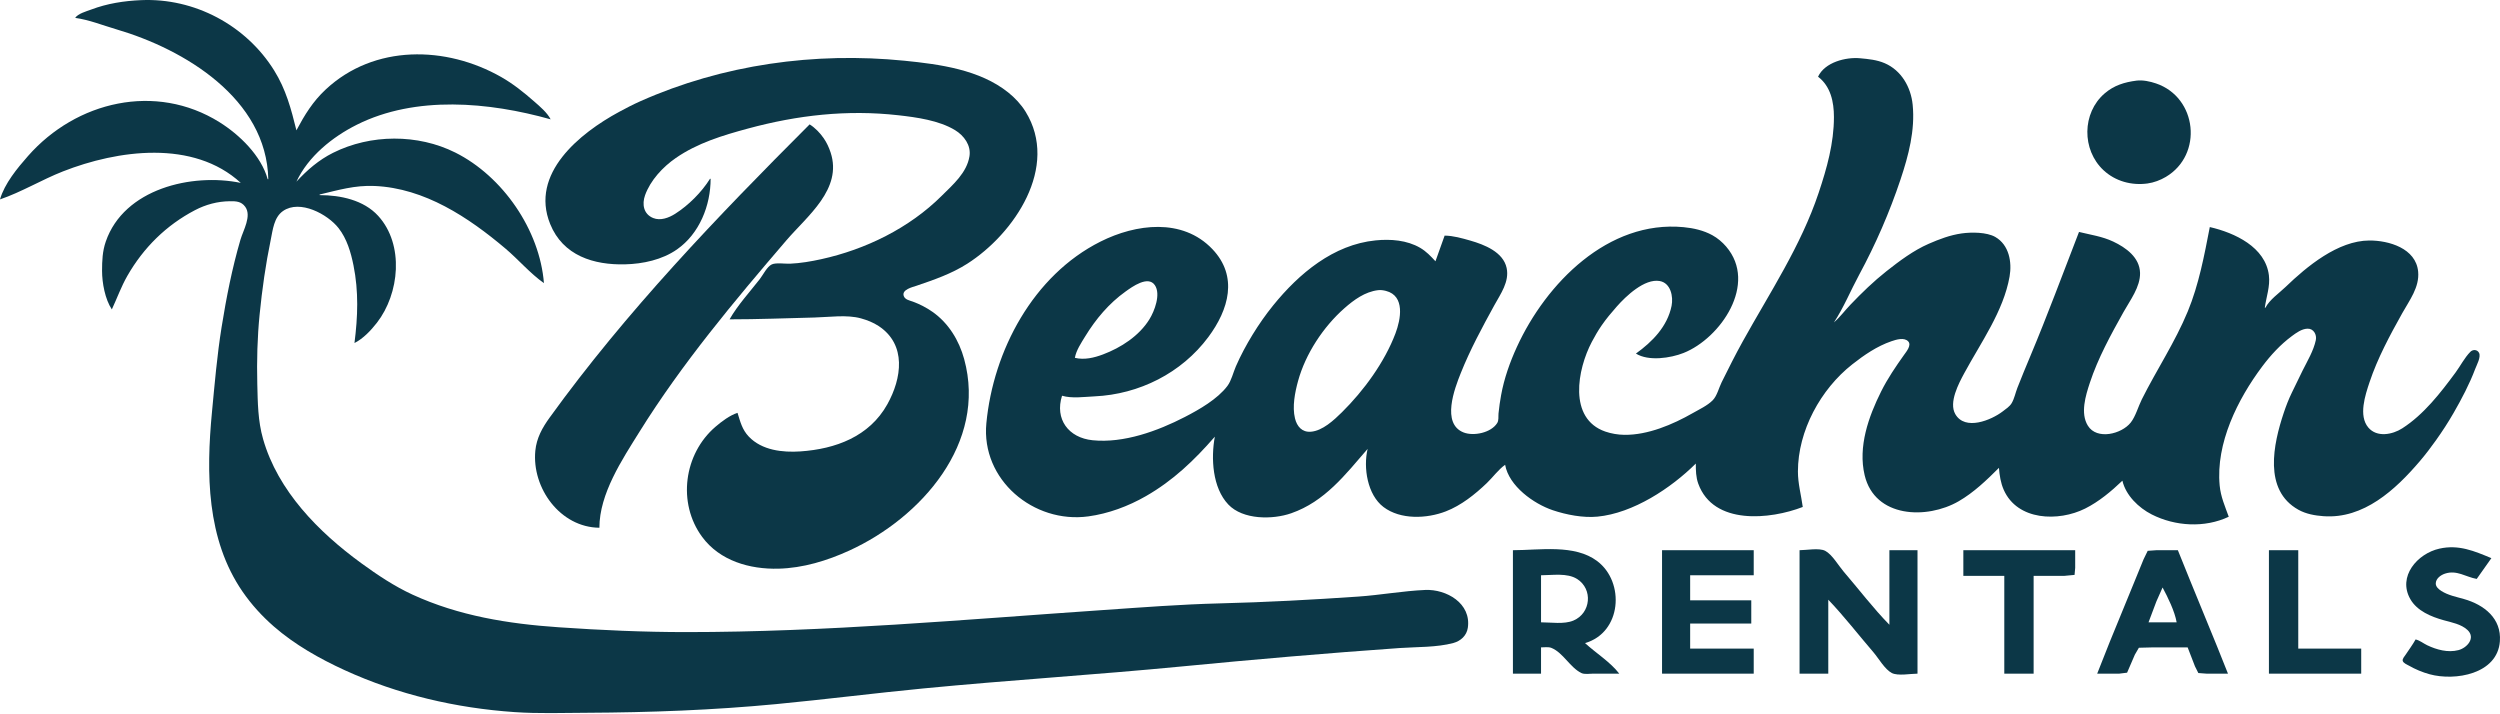
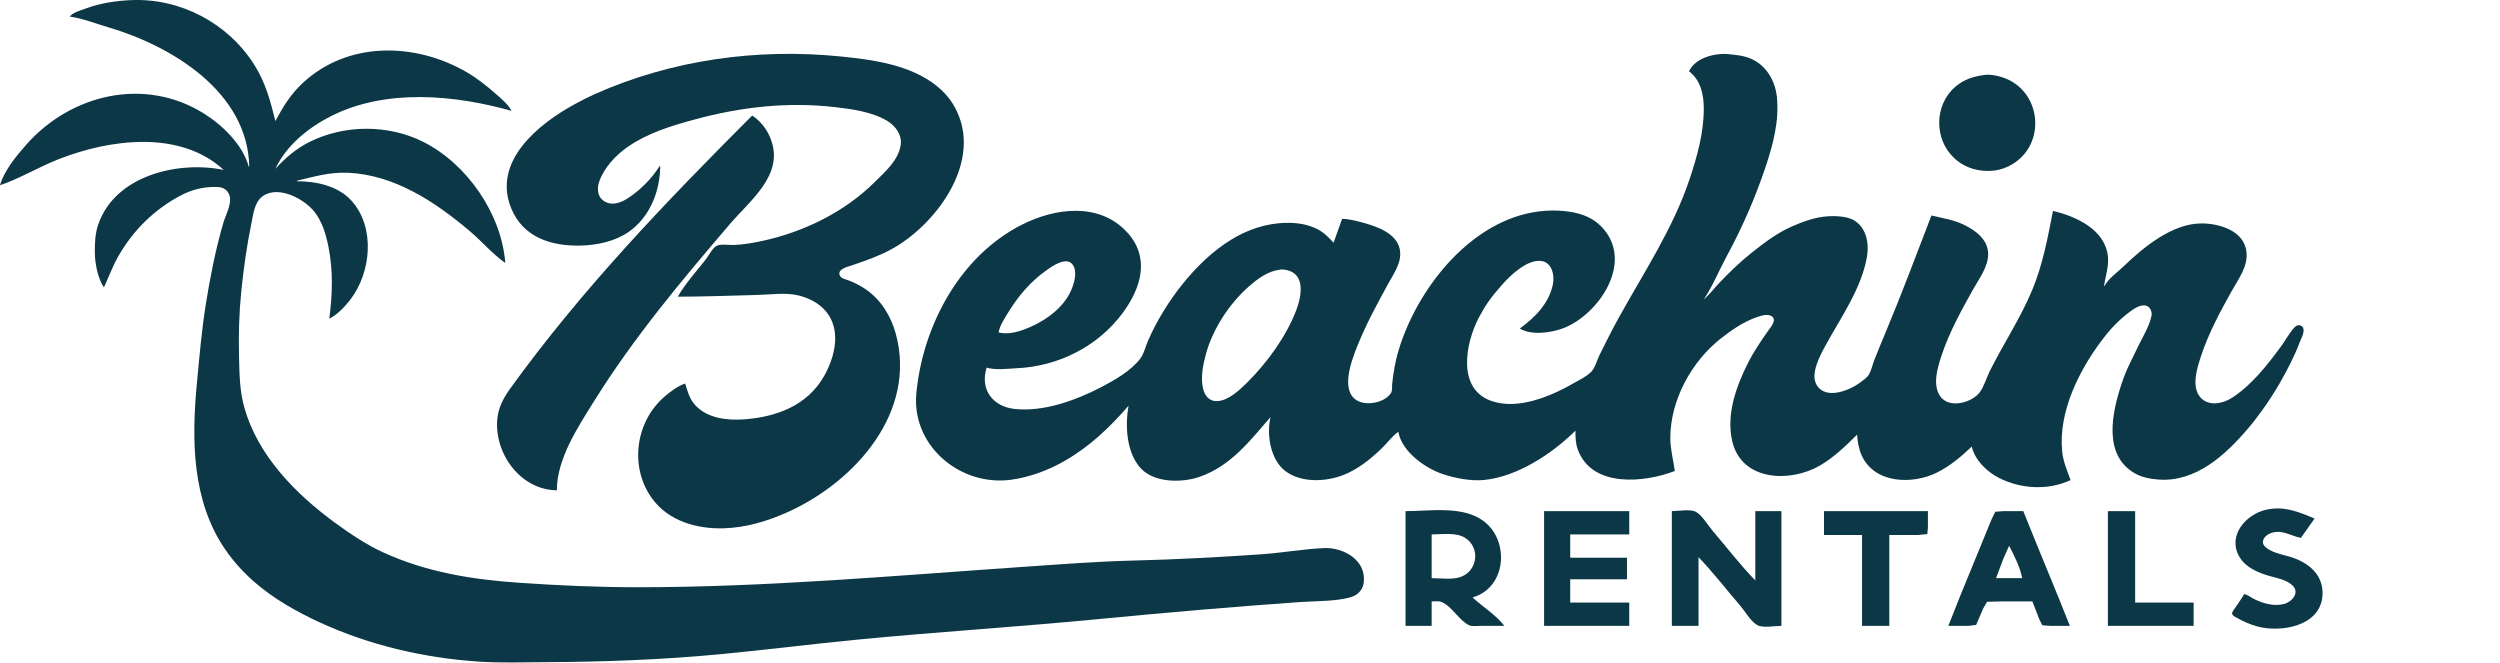
- <svg xmlns="http://www.w3.org/2000/svg" version="1.1" id="svg2" width="1308.99" height="373.377" viewBox="0 0 1308.99 373.377" xml:space="preserve">
+ <svg xmlns="http://www.w3.org/2000/svg" version="1.1" id="svg2" width="1408.99" height="373.377" viewBox="0 0 1408.99 373.377" xml:space="preserve">
  <defs id="defs6">
    <g id="g616" />
  </defs>
  <g id="g8" transform="translate(-246.5352,-228.6316)">
-     <path style="fill:#0c3747;stroke:none;stroke-width:0.32" d="m 285.895,237.996 c 7.22,0.973 14.464,3.901 21.44,5.946 35.841,10.493 78.81,36.368 79.68,78.534 h -0.32 c -3.37,-12.326 -14.798,-23.357 -25.28,-29.894 -33.316,-20.784 -74.919,-10.995 -100.21,17.734 -5.59,6.349 -12.282,14.429 -14.67,22.72 11.241,-3.827 21.848,-10.291 32.96,-14.656 28.603,-11.229 68.244,-16.829 93.12,6.016 -25.637,-5.29 -61.181,3.075 -70.695,30.72 -1.748,5.078 -1.946,10.051 -1.945,15.36 3.2e-4,6.259 1.575,14.883 5.12,20.16 2.756,-5.894 4.881,-11.92 8.137,-17.6 8.442,-14.726 20.355,-26.499 35.383,-34.355 5.668,-2.963 11.83,-4.618 18.24,-4.685 3.2,-0.035 5.98,0.026 8.068,2.883 3.5,4.794 -1.032,12.282 -2.492,17.277 -4.389,15.021 -7.387,30.323 -9.867,45.76 -2.37,14.755 -3.624,29.632 -5.043,44.48 -3.049,31.91 -2.928,66.563 16.063,94.08 4.651,6.736 10.152,12.774 16.312,18.147 10.925,9.533 23.987,16.899 37.12,22.912 27.997,12.819 58.294,19.853 88.96,21.952 12.589,0.861 25.168,0.41 37.76,0.349 33.104,-0.16 66.259,-1.386 99.2,-4.534 25.728,-2.458 51.392,-5.722 77.12,-8.211 45.088,-4.362 90.282,-7.158 135.36,-11.52 37.885,-3.667 75.952,-6.963 113.92,-9.626 8.96,-0.627 19.488,-0.294 28.16,-2.64 3.866,-1.046 6.982,-3.872 7.584,-7.949 1.898,-12.874 -11.261,-20.31 -22.304,-19.827 -11.741,0.515 -23.469,2.675 -35.2,3.478 -24.061,1.651 -48.205,2.963 -72.32,3.552 -20.355,0.499 -40.806,2.096 -61.12,3.488 -72.691,4.979 -145.277,11.549 -218.24,11.549 -22.4,0 -44.573,-0.995 -66.88,-2.531 -26.406,-1.818 -52.237,-5.955 -76.48,-17.088 -9.485,-4.355 -18.467,-10.358 -26.88,-16.493 -22.288,-16.25 -43.626,-37.792 -51.382,-65.008 -2.71,-9.504 -2.784,-19.018 -3.021,-28.8 -0.301,-12.154 0.016,-24.358 1.229,-36.48 1.312,-13.123 3.136,-26.115 5.814,-39.04 1.075,-5.194 1.674,-11.718 6.4,-15.024 8.874,-6.198 23.405,1.658 29.117,8.944 4.352,5.555 6.438,12.698 7.811,19.52 2.755,13.693 2.259,26.896 0.512,40.64 4.541,-2.262 8.624,-6.608 11.706,-10.56 11.872,-15.232 14.448,-40.928 0.72,-56 -7.606,-8.349 -19.83,-10.88 -30.666,-10.88 v -0.32 c 9.891,-2.342 18.422,-4.922 28.8,-4.467 26.176,1.146 49.13,16.413 68.48,32.762 6.806,5.754 12.896,12.989 20.16,18.106 -2.205,-27.891 -21.626,-55.974 -46.4,-68.362 -19.674,-9.837 -44.349,-9.702 -64,0.125 -7.501,3.75 -13.562,8.998 -19.2,15.117 6.186,-13.251 18.864,-23.43 31.68,-29.84 30.803,-15.402 69.168,-11.872 101.44,-2.8 -1.853,-3.571 -5.648,-6.746 -8.64,-9.37 -5.427,-4.762 -10.986,-9.219 -17.28,-12.8 -28.858,-16.413 -66.413,-17.168 -91.84,6.518 -6.774,6.31 -11.066,13.357 -15.36,21.411 -2.758,-11.2 -5.459,-21.408 -11.658,-31.36 -14.774,-23.734 -41.778,-38.029 -69.622,-36.813 -9.016,0.394 -17.737,1.741 -26.24,4.95 -2.45,0.922 -6.845,2.093 -8.32,4.342 m 115.84,85.76 -0.32,0.32 0.32,-0.32" id="path293" class="UnoptimicedTransforms" />
+     <path style="fill:#0c3747;stroke:none;stroke-width:0.32;" d="m 285.895,237.996 c 7.22,0.973 14.464,3.901 21.44,5.946 35.841,10.493 78.81,36.368 79.68,78.534 h -0.32 c -3.37,-12.326 -14.798,-23.357 -25.28,-29.894 -33.316,-20.784 -74.919,-10.995 -100.21,17.734 -5.59,6.349 -12.282,14.429 -14.67,22.72 11.241,-3.827 21.848,-10.291 32.96,-14.656 28.603,-11.229 68.244,-16.829 93.12,6.016 -25.637,-5.29 -61.181,3.075 -70.695,30.72 -1.748,5.078 -1.946,10.051 -1.945,15.36 3.2e-4,6.259 1.575,14.883 5.12,20.16 2.756,-5.894 4.881,-11.92 8.137,-17.6 8.442,-14.726 20.355,-26.499 35.383,-34.355 5.668,-2.963 11.83,-4.618 18.24,-4.685 3.2,-0.035 5.98,0.026 8.068,2.883 3.5,4.794 -1.032,12.282 -2.492,17.277 -4.389,15.021 -7.387,30.323 -9.867,45.76 -2.37,14.755 -3.624,29.632 -5.043,44.48 -3.049,31.91 -2.928,66.563 16.063,94.08 4.651,6.736 10.152,12.774 16.312,18.147 10.925,9.533 23.987,16.899 37.12,22.912 27.997,12.819 58.294,19.853 88.96,21.952 12.589,0.861 25.168,0.41 37.76,0.349 33.104,-0.16 66.259,-1.386 99.2,-4.534 25.728,-2.458 51.392,-5.722 77.12,-8.211 45.088,-4.362 90.282,-7.158 135.36,-11.52 37.885,-3.667 75.952,-6.963 113.92,-9.626 8.96,-0.627 19.488,-0.294 28.16,-2.64 3.866,-1.046 6.982,-3.872 7.584,-7.949 1.898,-12.874 -11.261,-20.31 -22.304,-19.827 -11.741,0.515 -23.469,2.675 -35.2,3.478 -24.061,1.651 -48.205,2.963 -72.32,3.552 -20.355,0.499 -40.806,2.096 -61.12,3.488 -72.691,4.979 -145.277,11.549 -218.24,11.549 -22.4,0 -44.573,-0.995 -66.88,-2.531 -26.406,-1.818 -52.237,-5.955 -76.48,-17.088 -9.485,-4.355 -18.467,-10.358 -26.88,-16.493 -22.288,-16.25 -43.626,-37.792 -51.382,-65.008 -2.71,-9.504 -2.784,-19.018 -3.021,-28.8 -0.301,-12.154 0.016,-24.358 1.229,-36.48 1.312,-13.123 3.136,-26.115 5.814,-39.04 1.075,-5.194 1.674,-11.718 6.4,-15.024 8.874,-6.198 23.405,1.658 29.117,8.944 4.352,5.555 6.438,12.698 7.811,19.52 2.755,13.693 2.259,26.896 0.512,40.64 4.541,-2.262 8.624,-6.608 11.706,-10.56 11.872,-15.232 14.448,-40.928 0.72,-56 -7.606,-8.349 -19.83,-10.88 -30.666,-10.88 v -0.32 c 9.891,-2.342 18.422,-4.922 28.8,-4.467 26.176,1.146 49.13,16.413 68.48,32.762 6.806,5.754 12.896,12.989 20.16,18.106 -2.205,-27.891 -21.626,-55.974 -46.4,-68.362 -19.674,-9.837 -44.349,-9.702 -64,0.125 -7.501,3.75 -13.562,8.998 -19.2,15.117 6.186,-13.251 18.864,-23.43 31.68,-29.84 30.803,-15.402 69.168,-11.872 101.44,-2.8 -1.853,-3.571 -5.648,-6.746 -8.64,-9.37 -5.427,-4.762 -10.986,-9.219 -17.28,-12.8 -28.858,-16.413 -66.413,-17.168 -91.84,6.518 -6.774,6.31 -11.066,13.357 -15.36,21.411 -2.758,-11.2 -5.459,-21.408 -11.658,-31.36 -14.774,-23.734 -41.778,-38.029 -69.622,-36.813 -9.016,0.394 -17.737,1.741 -26.24,4.95 -2.45,0.922 -6.845,2.093 -8.32,4.342 m 115.84,85.76 -0.32,0.32 0.32,-0.32" id="path293" class="UnoptimicedTransforms" />
    <path style="fill:#0c3747;stroke:none;stroke-width:0.32" d="m 1434.535,516.716 v 64.64 h 48.32 v -13.12 h -32.96 v -51.52 h -15.36" id="path366" />
    <path style="fill:#0c3747;stroke:none;stroke-width:0.32" d="m 1344.615,581.356 h 11.52 l 4.138,-0.512 4.054,-9.408 2.115,-3.648 7.613,-0.192 h 17.92 l 3.837,9.92 1.763,3.51 4.32,0.33 h 11.2 l -5.757,-14.4 -14.147,-34.56 -6.336,-15.68 h -11.2 l -4.592,0.33 -2.176,4.47 -4.704,11.52 -12.982,31.68 -6.586,16.64 m 34.24,-45.12 c 2.768,5.19 6.362,12.448 7.36,18.24 h -14.72 l 4.096,-10.88 z" id="path364" />
    <path style="fill:#0c3747;stroke:none;stroke-width:0.32" d="m 1274.535,516.716 v 13.44 h 21.44 v 51.2 h 15.36 v -51.2 h 16 l 5.43,-0.512 0.33,-3.648 v -9.28 h -58.56" id="path362" />
    <path style="fill:#0c3747;stroke:none;stroke-width:0.32" d="m 1188.775,516.716 v 64.64 h 15.04 v -38.72 c 8.323,8.698 15.782,18.394 23.638,27.52 2.691,3.126 5.962,8.982 9.645,10.87 3.178,1.629 9.878,0.33 13.437,0.33 v -64.64 h -14.72 v 39.04 c -8.522,-8.701 -16.013,-18.608 -23.958,-27.84 -2.685,-3.12 -6,-8.96 -9.654,-10.87 -3.133,-1.638 -9.898,-0.33 -13.427,-0.33" id="path360" />
    <path style="fill:#0c3747;stroke:none;stroke-width:0.32" d="m 1116.775,516.716 v 64.64 h 48 v -13.12 h -33.28 v -13.12 h 32 v -12.16 h -32 v -13.12 h 33.28 v -13.12 h -48" id="path358" />
    <path style="fill:#0c3747;stroke:none;stroke-width:0.32" d="m 1038.695,516.716 v 64.64 h 14.72 v -13.76 c 1.677,0 3.859,-0.365 5.44,0.275 6.141,2.486 9.728,10.253 15.68,13.158 1.651,0.803 4.282,0.326 6.08,0.326 h 13.76 c -4.675,-6.115 -12.25,-10.778 -17.92,-16 19.165,-5.52 21.021,-31.837 6.4,-42.912 -11.869,-8.989 -30.186,-5.728 -44.16,-5.728 m 14.72,37.76 v -24.64 c 5.894,0 13.664,-1.35 18.88,1.949 8.422,5.331 7.216,17.939 -1.92,21.77 -4.918,2.064 -11.718,0.922 -16.96,0.922" id="path356" />
    <path style="fill:#0c3747;stroke:none;stroke-width:0.32" d="m 1511.335,563.436 c -1.542,2.771 -3.469,5.36 -5.226,8 -0.544,0.813 -1.734,2.077 -1.533,3.142 0.234,1.235 2.275,2.019 3.238,2.57 3.427,1.958 7.072,3.482 10.88,4.525 13.235,3.626 35.507,-0.019 36.771,-17.277 0.874,-11.936 -8.157,-19.082 -18.851,-22.125 -3.952,-1.126 -8.346,-1.971 -11.84,-4.24 -1.392,-0.902 -2.97,-2.208 -2.877,-4.035 0.128,-2.506 2.634,-4.282 4.797,-5.005 6.202,-2.07 10.874,1.738 16.64,2.765 l 7.68,-10.88 c -9.056,-3.77 -17.136,-7.235 -27.2,-4.982 -11.533,2.579 -22.006,14.576 -15.251,26.422 3.546,6.221 10.925,9.238 17.491,11.066 4.163,1.155 9.136,2.038 12.419,5.085 4.464,4.138 -0.144,9.392 -4.739,10.576 -5.478,1.411 -11.35,-0.195 -16.32,-2.563 -2.032,-0.966 -3.872,-2.538 -6.08,-3.043" id="path354" />
    <path style="fill:#0c3747;stroke:none;stroke-width:0.32" d="m 670.455,293.756 c -48.33,48.33 -96.08,98.051 -136.186,153.6 -3.808,5.277 -6.8,10.678 -7.44,17.28 -1.888,19.517 13.04,40.15 33.546,40.32 0,-17.805 11.885,-35.629 20.986,-50.24 22.262,-35.75 49.494,-68.25 76.848,-100.16 11.018,-12.854 29.539,-26.918 23.232,-46.08 -0.861,-2.621 -1.99,-5.075 -3.546,-7.36 -1.91,-2.806 -4.557,-5.555 -7.44,-7.36" id="path350" />
    <path style="fill:#0c3747;stroke:none;stroke-width:0.32" d="m 1365.175,270.851 c -6.278,0.816 -11.715,2.458 -16.64,6.682 -11.942,10.24 -12.029,29.555 -0.64,40.195 6.237,5.827 14.698,8.102 23.04,6.976 3.318,-0.448 6.726,-1.731 9.6,-3.43 19.648,-11.619 16.486,-41.638 -5.12,-48.957 -3.12,-1.056 -6.941,-1.891 -10.24,-1.466" id="path348" />
    <path style="fill:#0c3747;stroke:none;stroke-width:0.32" d="m 1198.455,268.796 c 6.63,5.053 8.32,13.21 8.32,21.12 0,13.715 -3.69,26.762 -8,39.68 -9.27,27.782 -25.619,52.33 -39.725,77.76 -3.904,7.037 -7.498,14.234 -11.075,21.44 -1.427,2.87 -2.41,7.146 -4.685,9.434 -2.778,2.794 -7.04,4.758 -10.435,6.701 -10.486,6 -23.526,11.536 -35.84,11.379 -3.299,-0.042 -6.803,-0.627 -9.92,-1.702 -19.622,-6.784 -14.602,-32.698 -7.11,-46.931 1.558,-2.963 3.251,-5.885 5.152,-8.64 2.432,-3.526 5.117,-6.714 7.946,-9.92 4.723,-5.354 14.518,-14.762 22.493,-13.334 5.773,1.034 7.174,8.182 6.186,13.014 -2.208,10.8 -10.032,18.758 -18.666,24.96 6.608,4.15 18.182,2.381 24.96,-0.32 19.376,-7.722 38.95,-36.23 22.304,-55.68 -2.026,-2.365 -4.531,-4.48 -7.264,-5.981 -4.589,-2.518 -9.859,-3.712 -15.04,-4.205 -39.504,-3.763 -71.952,29.318 -87.261,62.666 -3.68,8.013 -6.714,16.586 -8.285,25.28 -0.573,3.178 -1.053,6.387 -1.36,9.6 -0.154,1.616 0.218,3.574 -0.691,5.027 -3.19,5.104 -12.336,6.986 -17.603,4.915 -11.718,-4.605 -4.701,-22.986 -1.472,-31.062 4.925,-12.32 11.194,-23.907 17.571,-35.52 3.242,-5.904 7.981,-12.362 6.454,-19.52 -1.795,-8.41 -11.715,-12.256 -19.034,-14.355 -4.288,-1.229 -8.954,-2.566 -13.44,-2.605 l -4.8,13.44 c -2.48,-2.694 -4.803,-5.165 -8,-7.037 -6.925,-4.054 -15.53,-4.682 -23.36,-3.898 -22.061,2.205 -40.048,17.315 -53.565,33.974 -3.939,4.858 -7.549,10.029 -10.816,15.36 -3.251,5.306 -6.278,10.931 -8.765,16.64 -1.382,3.184 -2.349,7.475 -4.429,10.24 -5.187,6.89 -14.714,12.339 -22.266,16.237 -14.259,7.36 -32.045,13.843 -48.32,12.189 -12.656,-1.286 -19.888,-11.062 -16,-23.306 5.2,1.536 11.622,0.576 16.96,0.333 23.402,-1.062 45.613,-12.195 59.638,-31.053 10.675,-14.352 15.76,-31.757 2.093,-46.077 -15.699,-16.445 -40.077,-13.174 -58.531,-3.923 -35.296,17.693 -56.173,57.142 -59.786,95.12 -2.816,29.603 24.717,52.678 53.386,48.774 10.515,-1.43 20.886,-5.299 30.08,-10.56 14.307,-8.182 25.411,-18.829 36.16,-31.174 -2.093,11.274 -1.27,26.739 7.069,35.517 7.638,8.038 23.133,8 32.931,4.579 17.584,-6.131 28.323,-20.205 40,-33.696 -2.336,9.818 -0.125,24.038 8.32,30.432 8.925,6.758 22.704,6.118 32.64,2.269 8.051,-3.12 15.251,-8.877 21.44,-14.794 3.178,-3.04 6.026,-7.062 9.6,-9.587 1.99,11.162 14.979,20.429 24.96,23.786 7.11,2.39 15.837,4.08 23.36,3.36 18.714,-1.789 38.522,-14.896 51.52,-27.786 0,3.616 0.045,7.114 1.296,10.56 7.955,21.869 37.731,18.742 54.704,12.16 -0.838,-6.214 -2.534,-12.221 -2.534,-18.56 0,-21.334 11.898,-43.085 28.454,-56.109 6.224,-4.896 12.938,-9.504 20.48,-12.096 2.486,-0.854 6.768,-2.214 8.858,0.118 1.782,1.99 -1.018,5.334 -2.182,6.966 -4.4,6.17 -8.64,12.406 -12.035,19.2 -6.614,13.226 -12.173,28.931 -8.643,43.84 5.309,22.426 32.595,23.254 49.203,13.67 7.936,-4.582 14.688,-11.078 21.12,-17.51 0.31,3.949 0.902,7.872 2.515,11.52 7.158,16.189 28.688,16.758 42.605,9.802 7.226,-3.613 13.715,-9.046 19.52,-14.602 1.782,7.696 8.518,14.202 15.36,17.677 12.282,6.243 27.747,7.155 40.32,1.203 -1.974,-5.52 -4.179,-10.378 -4.746,-16.32 -2.109,-22.138 9.424,-45.229 22.304,-62.4 4.406,-5.875 9.498,-11.408 15.402,-15.798 2.33,-1.734 5.277,-3.891 8.32,-3.955 3.197,-0.07 4.909,3.178 4.314,5.994 -1.174,5.558 -4.435,10.963 -6.954,16 -1.91,3.821 -3.728,7.683 -5.603,11.52 -1.661,3.408 -3.037,6.966 -4.237,10.56 -5.45,16.336 -10.778,40.474 7.68,50.739 4.003,2.227 8.614,3.04 13.12,3.37 21.027,1.542 37.68,-13.824 50.474,-28.829 2.97,-3.485 5.747,-7.152 8.406,-10.88 3.318,-4.653 6.432,-9.443 9.28,-14.4 4.246,-7.392 8.288,-15.053 11.302,-23.04 0.784,-2.08 3.062,-6.102 2.022,-8.307 -0.877,-1.862 -3.238,-1.968 -4.579,-0.605 -3.018,3.053 -5.2,7.373 -7.747,10.832 -7.85,10.646 -16.614,21.978 -27.878,29.216 -5.168,3.322 -13.302,4.928 -17.814,-0.419 -5.216,-6.189 -1.584,-17.002 0.64,-23.677 4.214,-12.637 10.659,-24.566 17.13,-36.16 3.782,-6.778 9.098,-13.622 8.339,-21.76 -1.139,-12.259 -15.386,-16.368 -25.574,-16.32 -16.432,0.08 -32.675,13.558 -43.84,24.317 -3.424,3.299 -8.342,6.611 -10.56,10.883 h -0.32 c 0.762,-5.664 2.864,-11.133 2.147,-16.96 -1.818,-14.803 -17.83,-22.246 -30.947,-25.28 -2.883,14.877 -5.722,30.102 -11.523,44.16 -6.64,16.09 -16.317,30.566 -24.077,46.08 -1.862,3.725 -3.254,8.918 -5.814,12.147 -4.746,5.997 -17.683,9.27 -22.435,1.613 -4.022,-6.483 -1.168,-15.744 1.024,-22.4 4.269,-12.966 11.03,-25.245 17.661,-37.12 3.405,-6.102 8.829,-13.149 8.643,-20.48 -0.202,-8.112 -7.405,-13.261 -14.038,-16.39 -5.776,-2.726 -11.808,-3.542 -17.92,-5.05 -8.416,21.699 -16.451,43.478 -25.466,64.96 -2.317,5.523 -4.602,11.062 -6.79,16.64 -1.005,2.566 -1.584,5.622 -2.973,8 -1.062,1.824 -3.123,3.146 -4.771,4.403 -5.878,4.49 -19.677,10.307 -24.79,1.357 -3.478,-6.093 1.792,-16.006 4.73,-21.44 8.611,-15.936 20.522,-32.416 23.706,-50.56 1.328,-7.587 -0.256,-16.573 -7.485,-20.73 -4.496,-2.582 -12.598,-2.57 -17.6,-1.853 -6.09,0.87 -11.674,2.992 -17.28,5.437 -7.939,3.466 -15.315,8.998 -22.08,14.333 -6.73,5.309 -12.947,11.344 -18.867,17.533 -2.899,3.03 -5.478,6.534 -8.653,9.28 5.126,-7.776 8.787,-16.765 13.219,-24.96 8.611,-15.92 15.936,-32.749 21.661,-49.92 4.192,-12.576 7.658,-25.693 6.346,-39.04 -0.912,-9.254 -5.93,-18.061 -14.666,-21.802 -4.125,-1.766 -8.406,-2.154 -12.8,-2.573 -7.501,-0.714 -18.522,2.042 -22.08,9.654 m -389.12,147.2 c 0.675,-3.923 3.331,-7.85 5.379,-11.2 5.574,-9.114 12.454,-17.306 21.181,-23.542 3.382,-2.419 11.766,-8.534 15.315,-3.309 3.226,4.758 -0.208,13.626 -2.858,17.891 -5.395,8.698 -14.87,14.829 -24.298,18.374 -4.694,1.766 -9.757,2.982 -14.72,1.786 m 158.72,-35.427 c 1.411,-0.173 2.79,0.029 4.16,0.381 10.144,2.611 7.744,14.931 4.982,22.246 -5.696,15.098 -16.618,30.01 -28.022,41.28 -4.141,4.09 -10.182,9.763 -16.32,10.211 -4.598,0.336 -7.248,-2.774 -8.278,-7.011 -1.491,-6.138 -0.026,-13.552 1.606,-19.52 3.904,-14.253 13.242,-28.419 24.272,-38.131 5.014,-4.413 10.79,-8.63 17.6,-9.456" id="path346" />
    <path style="fill:#0c3747;stroke:none;stroke-width:0.32" d="m 618.615,322.236 h -0.32 c -4.387,7.043 -11.251,13.894 -18.24,18.336 -3.293,2.093 -7.67,3.779 -11.52,2.221 -5.069,-2.054 -5.923,-7.251 -4.256,-11.917 2.803,-7.853 9.344,-14.848 16.096,-19.51 11.382,-7.866 24.541,-11.837 37.76,-15.418 26,-7.043 51.936,-9.984 78.72,-6.976 9.642,1.082 21.357,2.694 29.76,7.811 4.646,2.832 8.426,7.917 7.539,13.613 -1.354,8.682 -8.669,14.918 -14.579,20.8 -16.966,16.883 -39.83,28.045 -63.04,33.146 -5.299,1.162 -10.893,2.125 -16.32,2.362 -2.522,0.112 -7.357,-0.656 -9.571,0.371 -2.512,1.165 -4.576,5.498 -6.243,7.642 -5.277,6.784 -11.613,13.654 -15.866,21.12 14.845,0 29.658,-0.592 44.48,-0.957 7.667,-0.186 16.906,-1.61 24.32,0.451 3.267,0.912 6.442,2.15 9.28,4.026 14.714,9.731 12.099,27.382 4.525,40.96 -9.45,16.934 -27.136,23.405 -45.485,24.669 -9.35,0.643 -20.227,-0.557 -27.062,-7.763 -3.514,-3.706 -4.426,-7.77 -5.898,-12.426 -4.029,1.277 -8.339,4.55 -11.52,7.274 -16.627,14.23 -20.051,39.984 -6.989,57.686 9.27,12.57 24.938,17.002 39.949,16.637 12.842,-0.317 25.517,-4.186 37.12,-9.498 37.651,-17.238 72.138,-56.326 60.112,-100.259 -2.685,-9.805 -8.182,-18.838 -16.592,-24.73 -3.13,-2.192 -6.653,-4.019 -10.24,-5.334 -1.677,-0.614 -4.083,-0.995 -4.784,-2.909 -1.242,-3.398 4.541,-4.688 6.704,-5.427 9.238,-3.146 18.282,-6.256 26.56,-11.536 24.547,-15.661 48.384,-50.758 30.461,-79.664 -2.346,-3.782 -5.555,-7.203 -9.021,-9.981 -14.912,-11.955 -35.968,-14.79 -54.4,-16.634 -46.906,-4.688 -95.027,1.974 -138.24,21.219 -3.821,1.699 -7.526,3.626 -11.2,5.616 -20.48,11.104 -46.726,32.218 -36.016,58.659 6.755,16.675 22.909,21.523 39.216,21.123 9.344,-0.227 19.424,-2.374 27.2,-7.824 11.731,-8.218 17.59,-22.902 17.6,-36.979" id="path344" />
  </g>
</svg>
